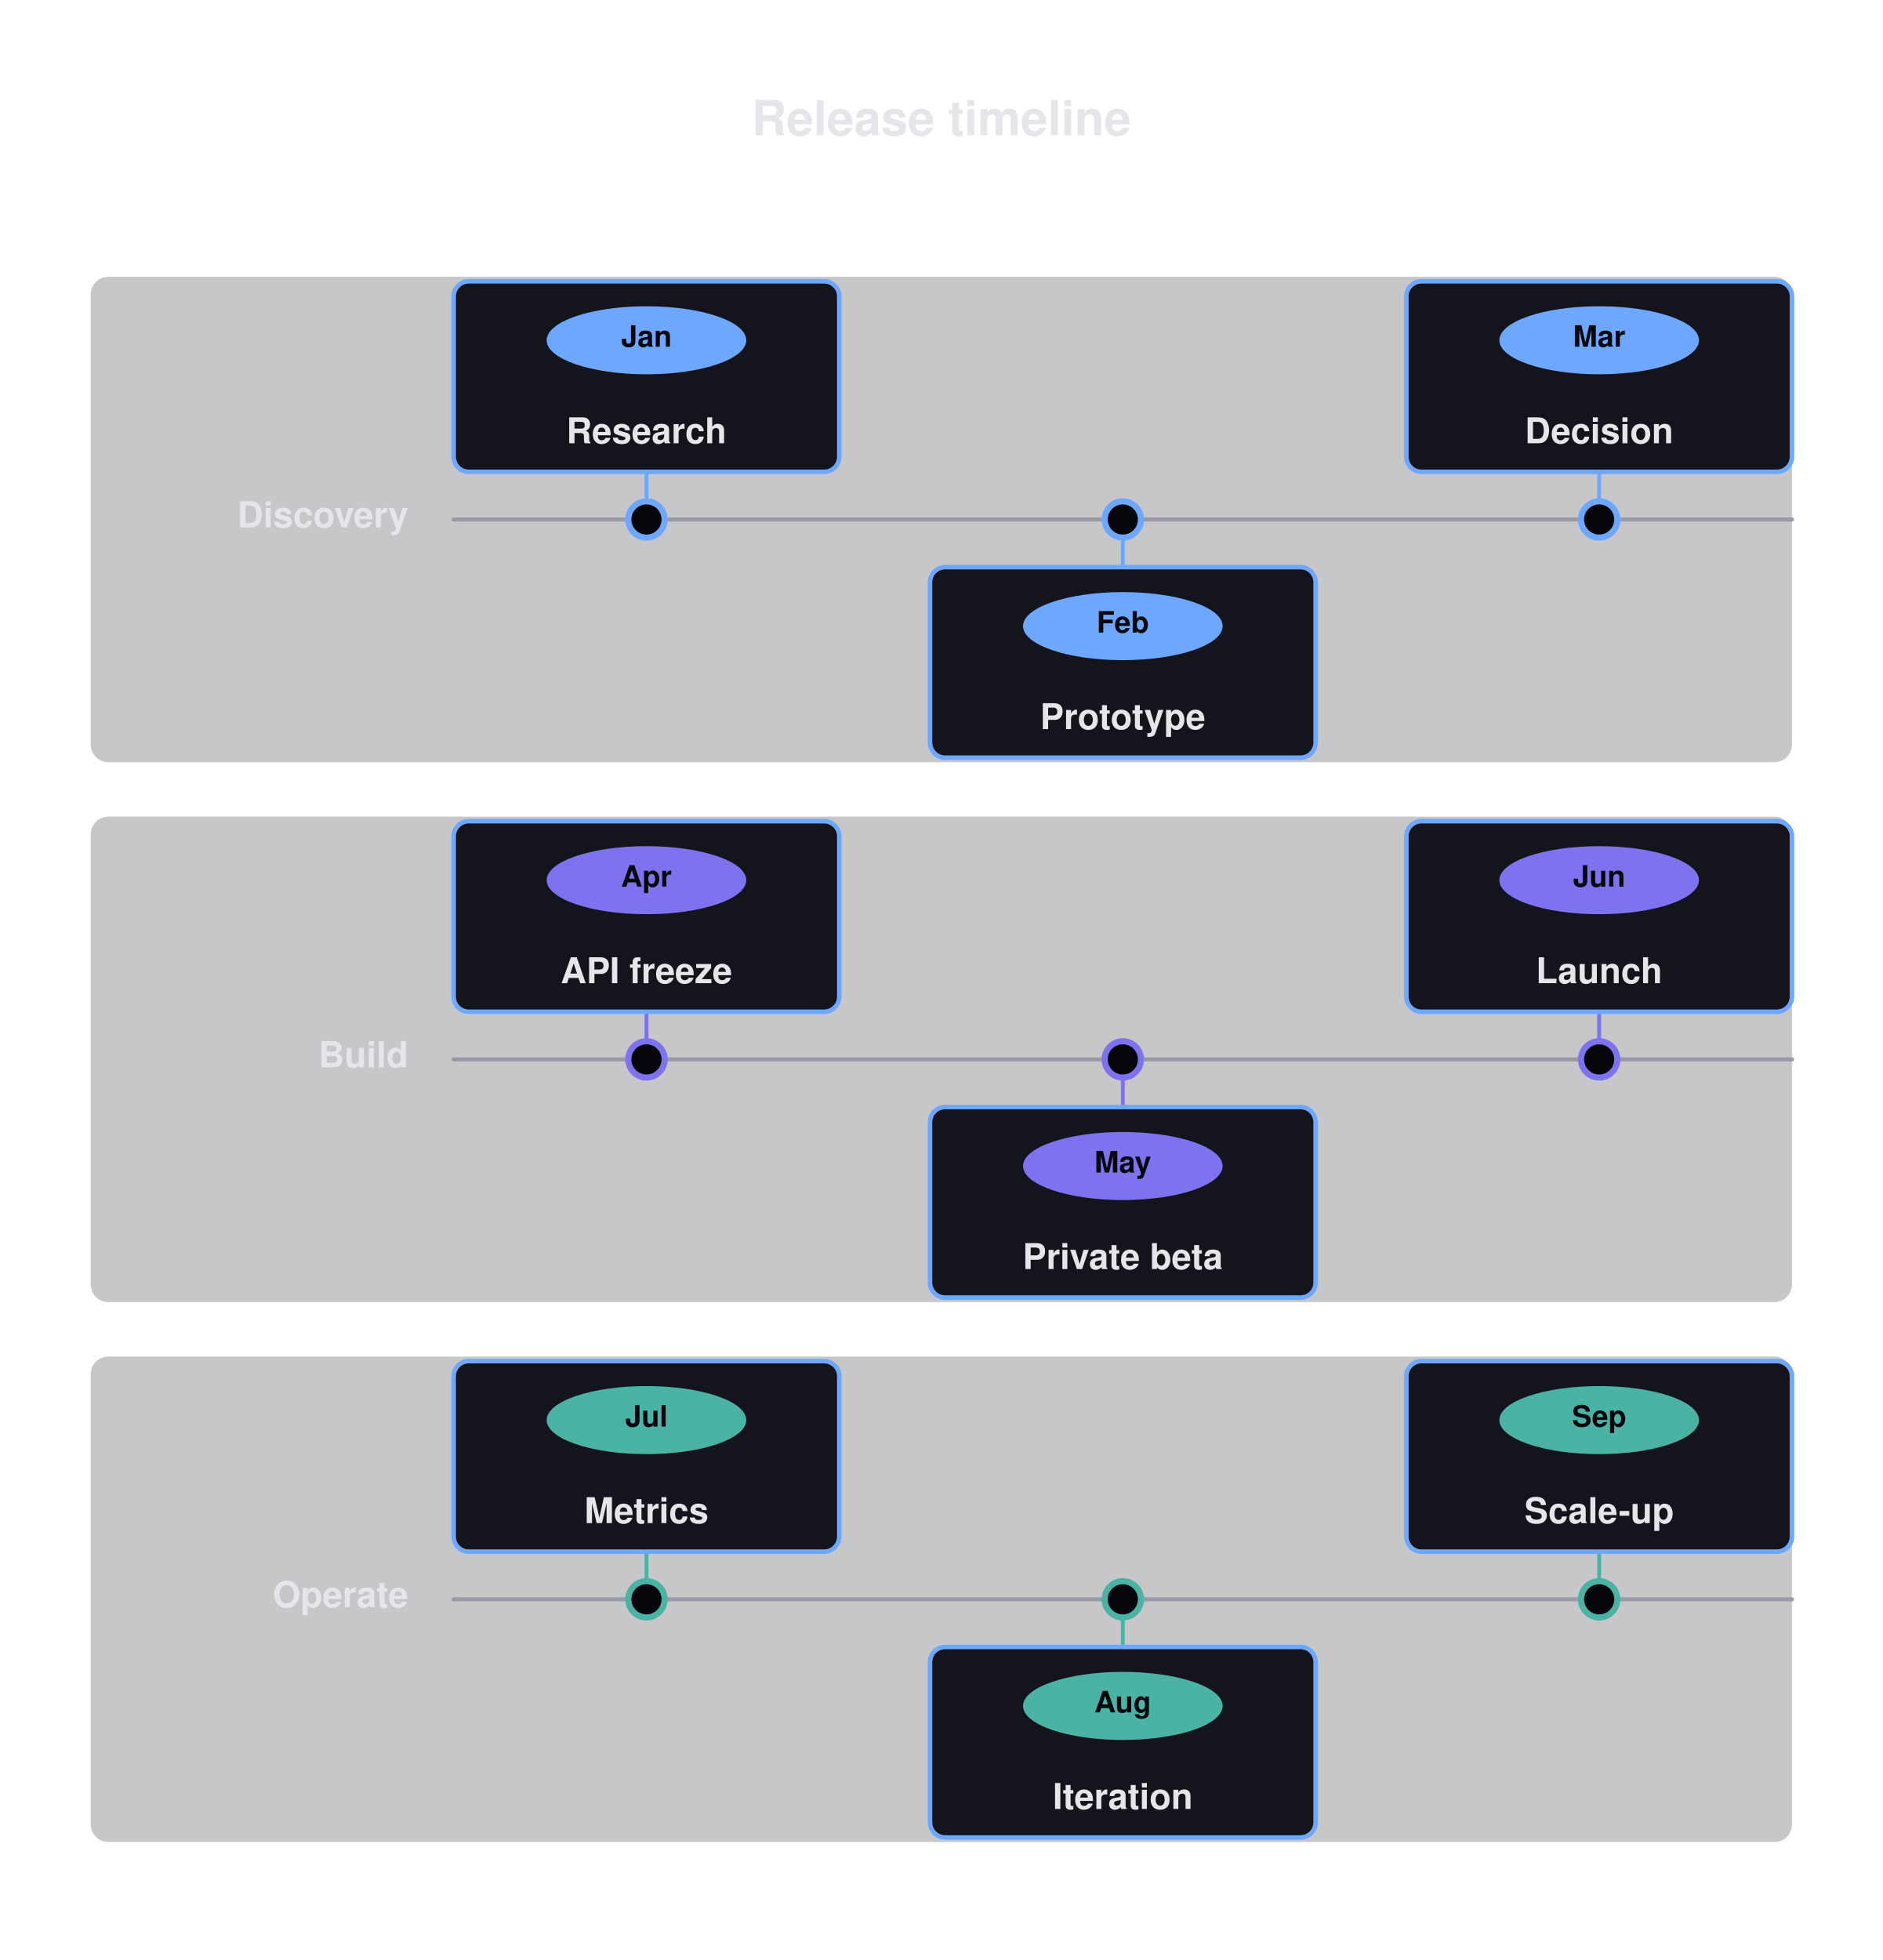
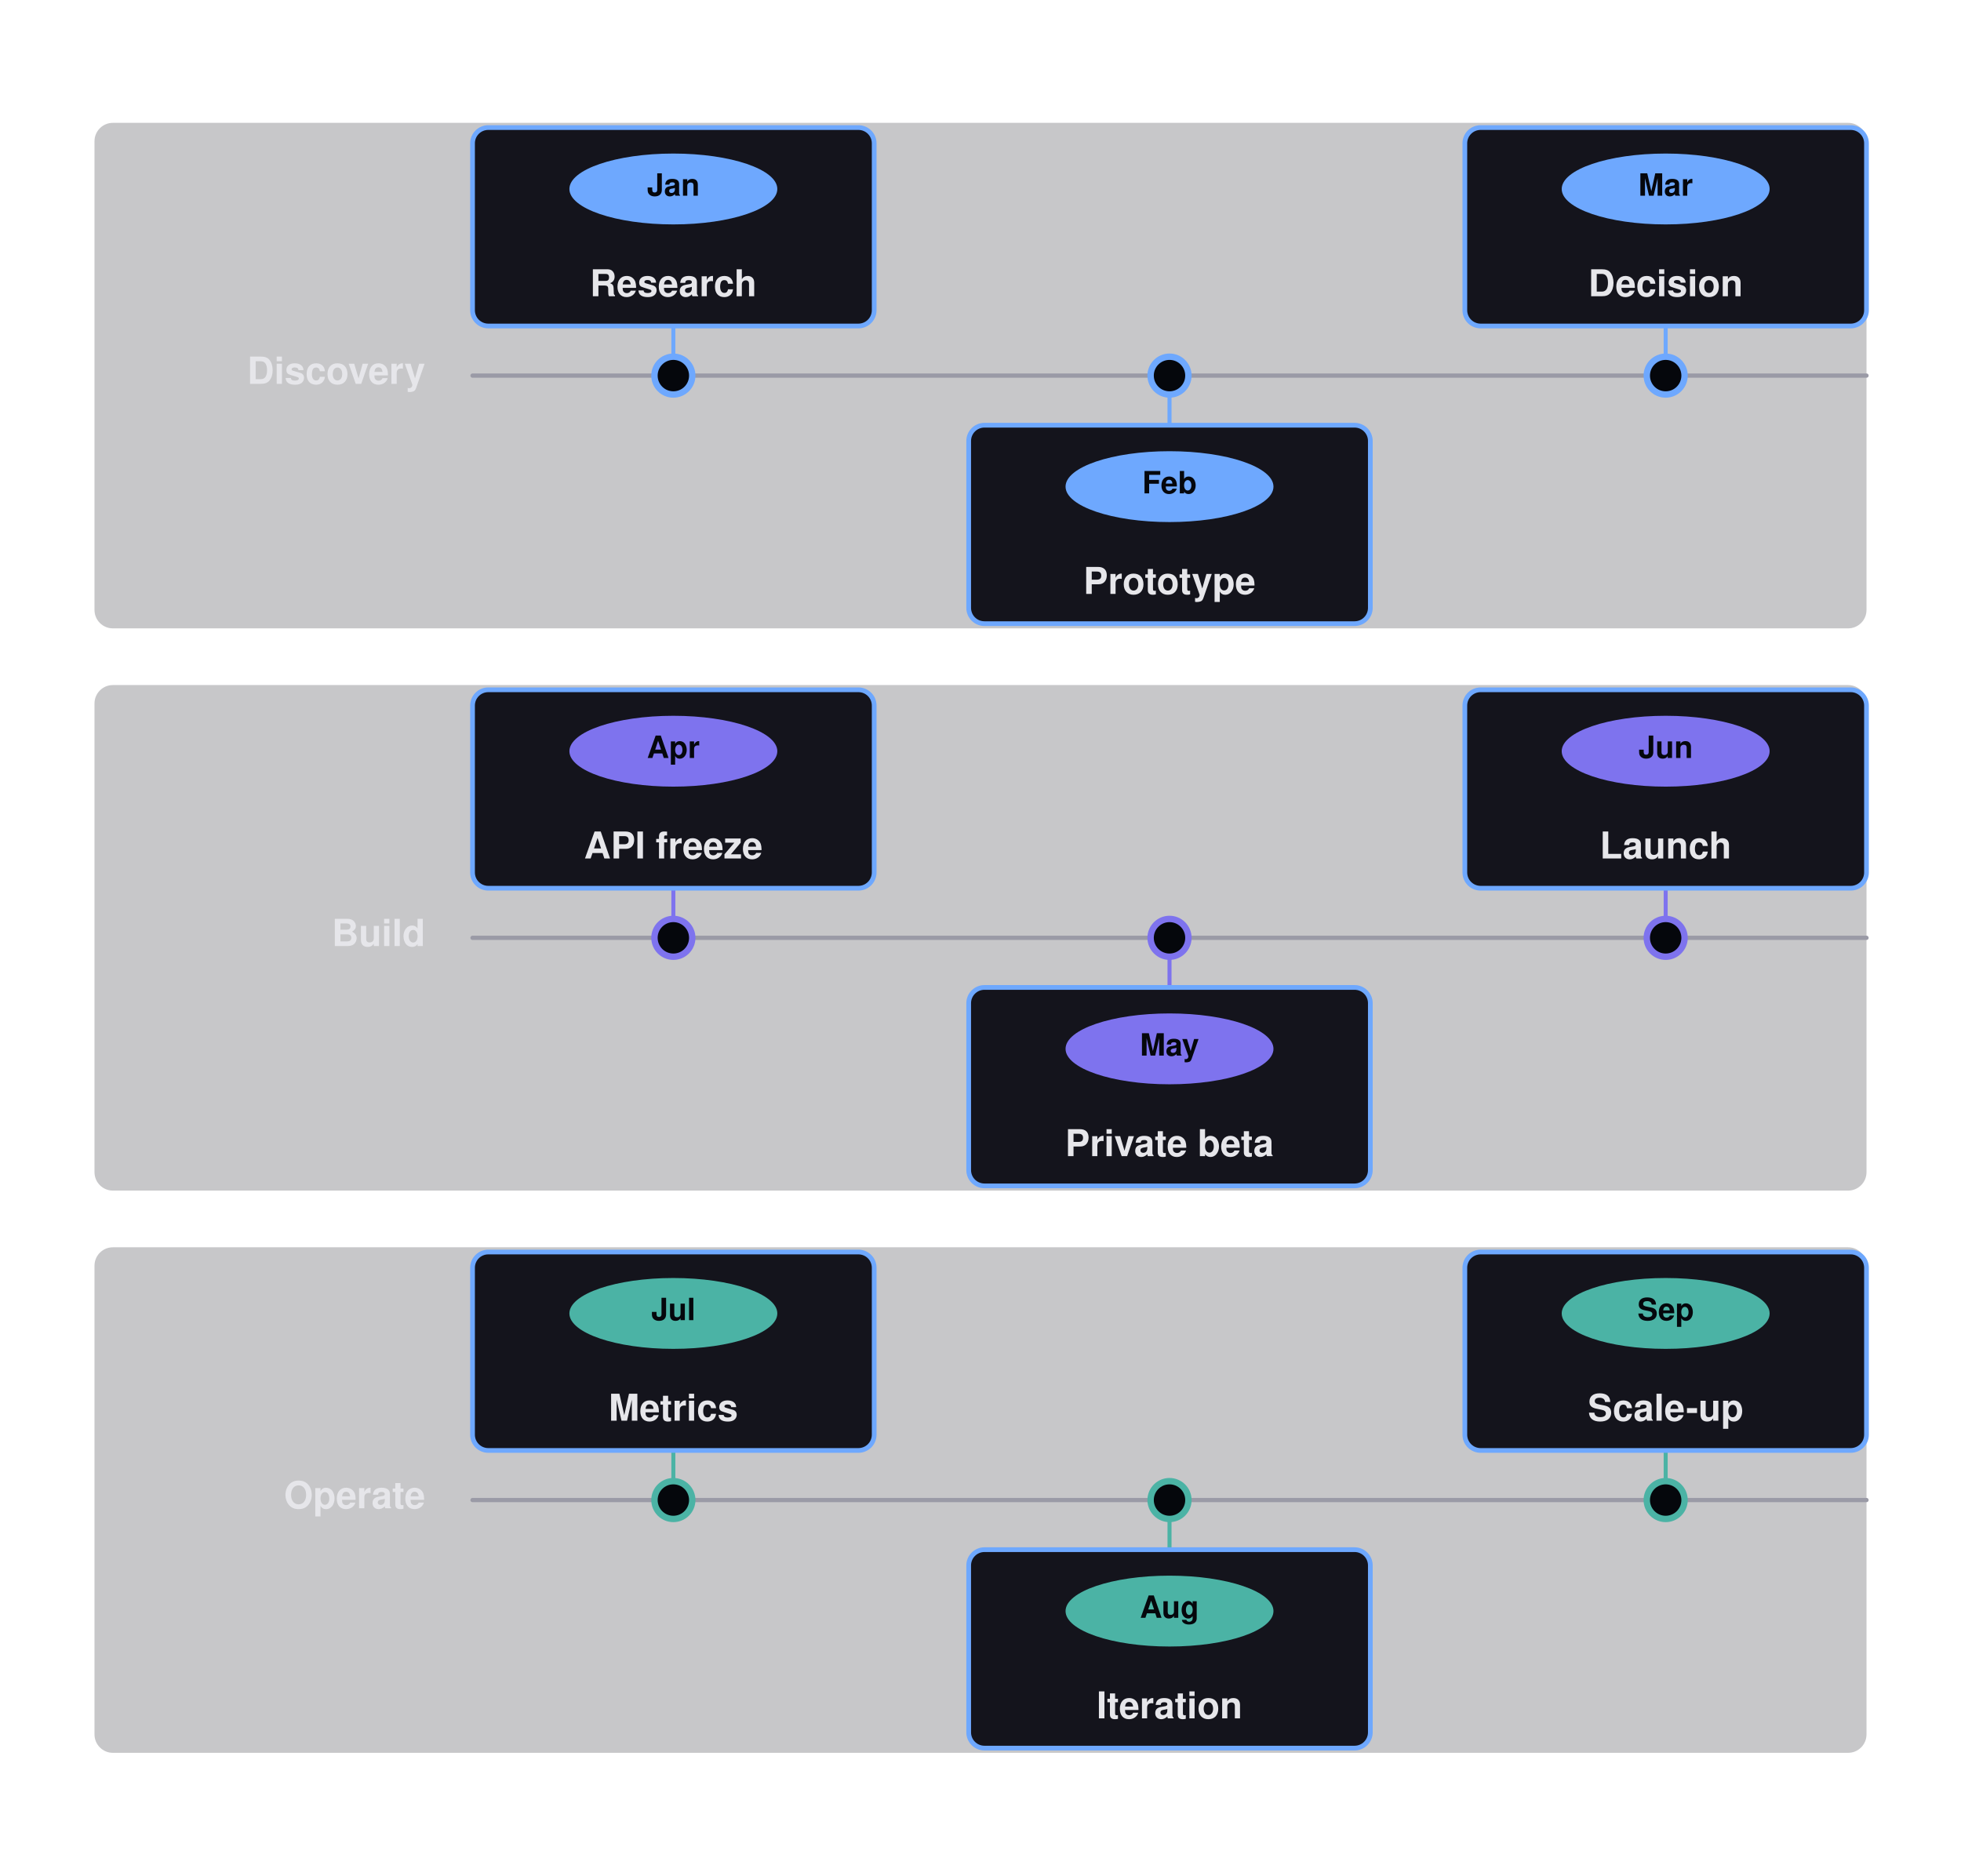
- <svg xmlns="http://www.w3.org/2000/svg" version="1.1" width="747" height="777.6" viewBox="0 0 747 777.6" class="atelier-diagram" data-renderer="atelier/diagram" role="img">
-   <rect x="0" y="0" width="747" height="777.6" fill="transparent" />
-   <text x="373.5" y="53.66" font-family="system-ui, -apple-system, Helvetica, Arial, sans-serif" font-size="19.2" font-weight="bold" text-anchor="middle" fill="var(--ink-0, #e6e6ea)">Release timeline</text>
-   <rect x="36" y="109.8" width="675" height="192.6" rx="7" fill="var(--surface-1, #14141c)" opacity="0.24" />
-   <line x1="180" y1="206.1" x2="711" y2="206.1" fill="none" stroke="var(--ink-1, #9a9aa6)" stroke-width="1.62" stroke-linecap="round" stroke-linejoin="round" />
-   <text x="162" y="209.24" font-family="system-ui, -apple-system, Helvetica, Arial, sans-serif" font-size="14.25" font-weight="bold" text-anchor="end" fill="var(--ink-0, #e6e6ea)">Discovery</text>
-   <line x1="256.5" y1="187.2" x2="256.5" y2="206.1" fill="none" stroke="var(--color-brand, #6ea8fe)" stroke-width="1.53" stroke-linecap="round" stroke-linejoin="round" />
-   <circle cx="256.5" cy="206.1" r="7.2" fill="var(--figure-canvas, #05070c)" stroke="var(--color-brand, #6ea8fe)" stroke-width="2.43" />
-   <rect x="180" y="111.6" width="153" height="75.6" rx="6" fill="var(--surface-1, #14141c)" stroke="var(--color-brand, #6ea8fe)" stroke-width="1.8" />
-   <rect x="216.9" y="121.5" width="79.2" height="27" rx="999" fill="var(--color-brand, #6ea8fe)" />
-   <text x="256.5" y="137.57" font-family="system-ui, -apple-system, Helvetica, Arial, sans-serif" font-size="11.7" font-weight="bold" text-anchor="middle" fill="var(--figure-canvas, #05070c)">Jan</text>
-   <text x="256.5" y="175.87" font-family="system-ui, -apple-system, Helvetica, Arial, sans-serif" font-size="14.1" font-weight="bold" text-anchor="middle" fill="var(--ink-0, #e6e6ea)">Research</text>
-   <line x1="445.5" y1="206.1" x2="445.5" y2="225" fill="none" stroke="var(--color-brand, #6ea8fe)" stroke-width="1.53" stroke-linecap="round" stroke-linejoin="round" />
-   <circle cx="445.5" cy="206.1" r="7.2" fill="var(--figure-canvas, #05070c)" stroke="var(--color-brand, #6ea8fe)" stroke-width="2.43" />
-   <rect x="369" y="225" width="153" height="75.6" rx="6" fill="var(--surface-1, #14141c)" stroke="var(--color-brand, #6ea8fe)" stroke-width="1.8" />
-   <rect x="405.9" y="234.9" width="79.2" height="27" rx="999" fill="var(--color-brand, #6ea8fe)" />
-   <text x="445.5" y="250.97" font-family="system-ui, -apple-system, Helvetica, Arial, sans-serif" font-size="11.7" font-weight="bold" text-anchor="middle" fill="var(--figure-canvas, #05070c)">Feb</text>
-   <text x="445.5" y="289.27" font-family="system-ui, -apple-system, Helvetica, Arial, sans-serif" font-size="14.1" font-weight="bold" text-anchor="middle" fill="var(--ink-0, #e6e6ea)">Prototype</text>
-   <line x1="634.5" y1="187.2" x2="634.5" y2="206.1" fill="none" stroke="var(--color-brand, #6ea8fe)" stroke-width="1.53" stroke-linecap="round" stroke-linejoin="round" />
-   <circle cx="634.5" cy="206.1" r="7.2" fill="var(--figure-canvas, #05070c)" stroke="var(--color-brand, #6ea8fe)" stroke-width="2.43" />
-   <rect x="558" y="111.6" width="153" height="75.6" rx="6" fill="var(--surface-1, #14141c)" stroke="var(--color-brand, #6ea8fe)" stroke-width="1.8" />
-   <rect x="594.9" y="121.5" width="79.2" height="27" rx="999" fill="var(--color-brand, #6ea8fe)" />
-   <text x="634.5" y="137.57" font-family="system-ui, -apple-system, Helvetica, Arial, sans-serif" font-size="11.7" font-weight="bold" text-anchor="middle" fill="var(--figure-canvas, #05070c)">Mar</text>
-   <text x="634.5" y="175.87" font-family="system-ui, -apple-system, Helvetica, Arial, sans-serif" font-size="14.1" font-weight="bold" text-anchor="middle" fill="var(--ink-0, #e6e6ea)">Decision</text>
-   <rect x="36" y="324" width="675" height="192.6" rx="7" fill="var(--surface-1, #14141c)" opacity="0.24" />
-   <line x1="180" y1="420.3" x2="711" y2="420.3" fill="none" stroke="var(--ink-1, #9a9aa6)" stroke-width="1.62" stroke-linecap="round" stroke-linejoin="round" />
-   <text x="162" y="423.44" font-family="system-ui, -apple-system, Helvetica, Arial, sans-serif" font-size="14.25" font-weight="bold" text-anchor="end" fill="var(--ink-0, #e6e6ea)">Build</text>
-   <line x1="256.5" y1="401.4" x2="256.5" y2="420.3" fill="none" stroke="var(--doc-figure-2, #7e73ee)" stroke-width="1.53" stroke-linecap="round" stroke-linejoin="round" />
-   <circle cx="256.5" cy="420.3" r="7.2" fill="var(--figure-canvas, #05070c)" stroke="var(--doc-figure-2, #7e73ee)" stroke-width="2.43" />
-   <rect x="180" y="325.8" width="153" height="75.6" rx="6" fill="var(--surface-1, #14141c)" stroke="var(--color-brand, #6ea8fe)" stroke-width="1.8" />
-   <rect x="216.9" y="335.7" width="79.2" height="27" rx="999" fill="var(--doc-figure-2, #7e73ee)" />
-   <text x="256.5" y="351.77" font-family="system-ui, -apple-system, Helvetica, Arial, sans-serif" font-size="11.7" font-weight="bold" text-anchor="middle" fill="var(--figure-canvas, #05070c)">Apr</text>
-   <text x="256.5" y="390.07" font-family="system-ui, -apple-system, Helvetica, Arial, sans-serif" font-size="14.1" font-weight="bold" text-anchor="middle" fill="var(--ink-0, #e6e6ea)">API freeze</text>
-   <line x1="445.5" y1="420.3" x2="445.5" y2="439.2" fill="none" stroke="var(--doc-figure-2, #7e73ee)" stroke-width="1.53" stroke-linecap="round" stroke-linejoin="round" />
-   <circle cx="445.5" cy="420.3" r="7.2" fill="var(--figure-canvas, #05070c)" stroke="var(--doc-figure-2, #7e73ee)" stroke-width="2.43" />
-   <rect x="369" y="439.2" width="153" height="75.6" rx="6" fill="var(--surface-1, #14141c)" stroke="var(--color-brand, #6ea8fe)" stroke-width="1.8" />
-   <rect x="405.9" y="449.1" width="79.2" height="27" rx="999" fill="var(--doc-figure-2, #7e73ee)" />
-   <text x="445.5" y="465.17" font-family="system-ui, -apple-system, Helvetica, Arial, sans-serif" font-size="11.7" font-weight="bold" text-anchor="middle" fill="var(--figure-canvas, #05070c)">May</text>
-   <text x="445.5" y="503.47" font-family="system-ui, -apple-system, Helvetica, Arial, sans-serif" font-size="14.1" font-weight="bold" text-anchor="middle" fill="var(--ink-0, #e6e6ea)">Private beta</text>
-   <line x1="634.5" y1="401.4" x2="634.5" y2="420.3" fill="none" stroke="var(--doc-figure-2, #7e73ee)" stroke-width="1.53" stroke-linecap="round" stroke-linejoin="round" />
-   <circle cx="634.5" cy="420.3" r="7.2" fill="var(--figure-canvas, #05070c)" stroke="var(--doc-figure-2, #7e73ee)" stroke-width="2.43" />
-   <rect x="558" y="325.8" width="153" height="75.6" rx="6" fill="var(--surface-1, #14141c)" stroke="var(--color-brand, #6ea8fe)" stroke-width="1.8" />
-   <rect x="594.9" y="335.7" width="79.2" height="27" rx="999" fill="var(--doc-figure-2, #7e73ee)" />
-   <text x="634.5" y="351.77" font-family="system-ui, -apple-system, Helvetica, Arial, sans-serif" font-size="11.7" font-weight="bold" text-anchor="middle" fill="var(--figure-canvas, #05070c)">Jun</text>
-   <text x="634.5" y="390.07" font-family="system-ui, -apple-system, Helvetica, Arial, sans-serif" font-size="14.1" font-weight="bold" text-anchor="middle" fill="var(--ink-0, #e6e6ea)">Launch</text>
-   <rect x="36" y="538.2" width="675" height="192.6" rx="7" fill="var(--surface-1, #14141c)" opacity="0.24" />
-   <line x1="180" y1="634.5" x2="711" y2="634.5" fill="none" stroke="var(--ink-1, #9a9aa6)" stroke-width="1.62" stroke-linecap="round" stroke-linejoin="round" />
-   <text x="162" y="637.64" font-family="system-ui, -apple-system, Helvetica, Arial, sans-serif" font-size="14.25" font-weight="bold" text-anchor="end" fill="var(--ink-0, #e6e6ea)">Operate</text>
-   <line x1="256.5" y1="615.6" x2="256.5" y2="634.5" fill="none" stroke="var(--doc-figure-3, #4bb3a5)" stroke-width="1.53" stroke-linecap="round" stroke-linejoin="round" />
-   <circle cx="256.5" cy="634.5" r="7.2" fill="var(--figure-canvas, #05070c)" stroke="var(--doc-figure-3, #4bb3a5)" stroke-width="2.43" />
-   <rect x="180" y="540" width="153" height="75.6" rx="6" fill="var(--surface-1, #14141c)" stroke="var(--color-brand, #6ea8fe)" stroke-width="1.8" />
-   <rect x="216.9" y="549.9" width="79.2" height="27" rx="999" fill="var(--doc-figure-3, #4bb3a5)" />
-   <text x="256.5" y="565.97" font-family="system-ui, -apple-system, Helvetica, Arial, sans-serif" font-size="11.7" font-weight="bold" text-anchor="middle" fill="var(--figure-canvas, #05070c)">Jul</text>
-   <text x="256.5" y="604.27" font-family="system-ui, -apple-system, Helvetica, Arial, sans-serif" font-size="14.1" font-weight="bold" text-anchor="middle" fill="var(--ink-0, #e6e6ea)">Metrics</text>
-   <line x1="445.5" y1="634.5" x2="445.5" y2="653.4" fill="none" stroke="var(--doc-figure-3, #4bb3a5)" stroke-width="1.53" stroke-linecap="round" stroke-linejoin="round" />
-   <circle cx="445.5" cy="634.5" r="7.2" fill="var(--figure-canvas, #05070c)" stroke="var(--doc-figure-3, #4bb3a5)" stroke-width="2.43" />
-   <rect x="369" y="653.4" width="153" height="75.6" rx="6" fill="var(--surface-1, #14141c)" stroke="var(--color-brand, #6ea8fe)" stroke-width="1.8" />
-   <rect x="405.9" y="663.3" width="79.2" height="27" rx="999" fill="var(--doc-figure-3, #4bb3a5)" />
-   <text x="445.5" y="679.37" font-family="system-ui, -apple-system, Helvetica, Arial, sans-serif" font-size="11.7" font-weight="bold" text-anchor="middle" fill="var(--figure-canvas, #05070c)">Aug</text>
-   <text x="445.5" y="717.67" font-family="system-ui, -apple-system, Helvetica, Arial, sans-serif" font-size="14.1" font-weight="bold" text-anchor="middle" fill="var(--ink-0, #e6e6ea)">Iteration</text>
-   <line x1="634.5" y1="615.6" x2="634.5" y2="634.5" fill="none" stroke="var(--doc-figure-3, #4bb3a5)" stroke-width="1.53" stroke-linecap="round" stroke-linejoin="round" />
-   <circle cx="634.5" cy="634.5" r="7.2" fill="var(--figure-canvas, #05070c)" stroke="var(--doc-figure-3, #4bb3a5)" stroke-width="2.43" />
-   <rect x="558" y="540" width="153" height="75.6" rx="6" fill="var(--surface-1, #14141c)" stroke="var(--color-brand, #6ea8fe)" stroke-width="1.8" />
-   <rect x="594.9" y="549.9" width="79.2" height="27" rx="999" fill="var(--doc-figure-3, #4bb3a5)" />
-   <text x="634.5" y="565.97" font-family="system-ui, -apple-system, Helvetica, Arial, sans-serif" font-size="11.7" font-weight="bold" text-anchor="middle" fill="var(--figure-canvas, #05070c)">Sep</text>
-   <text x="634.5" y="604.27" font-family="system-ui, -apple-system, Helvetica, Arial, sans-serif" font-size="14.1" font-weight="bold" text-anchor="middle" fill="var(--ink-0, #e6e6ea)">Scale-up</text>
+ <svg xmlns="http://www.w3.org/2000/svg" version="1.1" width="747" height="714.6" viewBox="0 0 747 714.6" class="atelier-diagram" data-renderer="atelier/diagram">
+   <rect x="0" y="0" width="747" height="714.6" fill="transparent" />
+   <rect x="36" y="46.8" width="675" height="192.6" rx="7" fill="var(--surface-1, #14141c)" opacity="0.24" />
+   <line x1="180" y1="143.1" x2="711" y2="143.1" fill="none" stroke="var(--ink-1, #9a9aa6)" stroke-width="1.62" stroke-linecap="round" stroke-linejoin="round" />
+   <text x="162" y="146.24" font-family="system-ui, -apple-system, Helvetica, Arial, sans-serif" font-size="14.25" font-weight="bold" text-anchor="end" fill="var(--ink-0, #e6e6ea)">Discovery</text>
+   <line x1="256.5" y1="124.2" x2="256.5" y2="143.1" fill="none" stroke="var(--color-brand, #6ea8fe)" stroke-width="1.53" stroke-linecap="round" stroke-linejoin="round" />
+   <circle cx="256.5" cy="143.1" r="7.2" fill="var(--figure-canvas, #05070c)" stroke="var(--color-brand, #6ea8fe)" stroke-width="2.43" />
+   <rect x="180" y="48.6" width="153" height="75.6" rx="6" fill="var(--surface-1, #14141c)" stroke="var(--color-brand, #6ea8fe)" stroke-width="1.8" />
+   <rect x="216.9" y="58.5" width="79.2" height="27" rx="999" fill="var(--color-brand, #6ea8fe)" />
+   <text x="256.5" y="74.57" font-family="system-ui, -apple-system, Helvetica, Arial, sans-serif" font-size="11.7" font-weight="bold" text-anchor="middle" fill="var(--figure-canvas, #05070c)">Jan</text>
+   <text x="256.5" y="112.87" font-family="system-ui, -apple-system, Helvetica, Arial, sans-serif" font-size="14.1" font-weight="bold" text-anchor="middle" fill="var(--ink-0, #e6e6ea)">Research</text>
+   <line x1="445.5" y1="143.1" x2="445.5" y2="162" fill="none" stroke="var(--color-brand, #6ea8fe)" stroke-width="1.53" stroke-linecap="round" stroke-linejoin="round" />
+   <circle cx="445.5" cy="143.1" r="7.2" fill="var(--figure-canvas, #05070c)" stroke="var(--color-brand, #6ea8fe)" stroke-width="2.43" />
+   <rect x="369" y="162" width="153" height="75.6" rx="6" fill="var(--surface-1, #14141c)" stroke="var(--color-brand, #6ea8fe)" stroke-width="1.8" />
+   <rect x="405.9" y="171.9" width="79.2" height="27" rx="999" fill="var(--color-brand, #6ea8fe)" />
+   <text x="445.5" y="187.97" font-family="system-ui, -apple-system, Helvetica, Arial, sans-serif" font-size="11.7" font-weight="bold" text-anchor="middle" fill="var(--figure-canvas, #05070c)">Feb</text>
+   <text x="445.5" y="226.27" font-family="system-ui, -apple-system, Helvetica, Arial, sans-serif" font-size="14.1" font-weight="bold" text-anchor="middle" fill="var(--ink-0, #e6e6ea)">Prototype</text>
+   <line x1="634.5" y1="124.2" x2="634.5" y2="143.1" fill="none" stroke="var(--color-brand, #6ea8fe)" stroke-width="1.53" stroke-linecap="round" stroke-linejoin="round" />
+   <circle cx="634.5" cy="143.1" r="7.2" fill="var(--figure-canvas, #05070c)" stroke="var(--color-brand, #6ea8fe)" stroke-width="2.43" />
+   <rect x="558" y="48.6" width="153" height="75.6" rx="6" fill="var(--surface-1, #14141c)" stroke="var(--color-brand, #6ea8fe)" stroke-width="1.8" />
+   <rect x="594.9" y="58.5" width="79.2" height="27" rx="999" fill="var(--color-brand, #6ea8fe)" />
+   <text x="634.5" y="74.57" font-family="system-ui, -apple-system, Helvetica, Arial, sans-serif" font-size="11.7" font-weight="bold" text-anchor="middle" fill="var(--figure-canvas, #05070c)">Mar</text>
+   <text x="634.5" y="112.87" font-family="system-ui, -apple-system, Helvetica, Arial, sans-serif" font-size="14.1" font-weight="bold" text-anchor="middle" fill="var(--ink-0, #e6e6ea)">Decision</text>
+   <rect x="36" y="261" width="675" height="192.6" rx="7" fill="var(--surface-1, #14141c)" opacity="0.24" />
+   <line x1="180" y1="357.3" x2="711" y2="357.3" fill="none" stroke="var(--ink-1, #9a9aa6)" stroke-width="1.62" stroke-linecap="round" stroke-linejoin="round" />
+   <text x="162" y="360.44" font-family="system-ui, -apple-system, Helvetica, Arial, sans-serif" font-size="14.25" font-weight="bold" text-anchor="end" fill="var(--ink-0, #e6e6ea)">Build</text>
+   <line x1="256.5" y1="338.4" x2="256.5" y2="357.3" fill="none" stroke="var(--doc-figure-2, #7e73ee)" stroke-width="1.53" stroke-linecap="round" stroke-linejoin="round" />
+   <circle cx="256.5" cy="357.3" r="7.2" fill="var(--figure-canvas, #05070c)" stroke="var(--doc-figure-2, #7e73ee)" stroke-width="2.43" />
+   <rect x="180" y="262.8" width="153" height="75.6" rx="6" fill="var(--surface-1, #14141c)" stroke="var(--color-brand, #6ea8fe)" stroke-width="1.8" />
+   <rect x="216.9" y="272.7" width="79.2" height="27" rx="999" fill="var(--doc-figure-2, #7e73ee)" />
+   <text x="256.5" y="288.77" font-family="system-ui, -apple-system, Helvetica, Arial, sans-serif" font-size="11.7" font-weight="bold" text-anchor="middle" fill="var(--figure-canvas, #05070c)">Apr</text>
+   <text x="256.5" y="327.07" font-family="system-ui, -apple-system, Helvetica, Arial, sans-serif" font-size="14.1" font-weight="bold" text-anchor="middle" fill="var(--ink-0, #e6e6ea)">API freeze</text>
+   <line x1="445.5" y1="357.3" x2="445.5" y2="376.2" fill="none" stroke="var(--doc-figure-2, #7e73ee)" stroke-width="1.53" stroke-linecap="round" stroke-linejoin="round" />
+   <circle cx="445.5" cy="357.3" r="7.2" fill="var(--figure-canvas, #05070c)" stroke="var(--doc-figure-2, #7e73ee)" stroke-width="2.43" />
+   <rect x="369" y="376.2" width="153" height="75.6" rx="6" fill="var(--surface-1, #14141c)" stroke="var(--color-brand, #6ea8fe)" stroke-width="1.8" />
+   <rect x="405.9" y="386.1" width="79.2" height="27" rx="999" fill="var(--doc-figure-2, #7e73ee)" />
+   <text x="445.5" y="402.17" font-family="system-ui, -apple-system, Helvetica, Arial, sans-serif" font-size="11.7" font-weight="bold" text-anchor="middle" fill="var(--figure-canvas, #05070c)">May</text>
+   <text x="445.5" y="440.47" font-family="system-ui, -apple-system, Helvetica, Arial, sans-serif" font-size="14.1" font-weight="bold" text-anchor="middle" fill="var(--ink-0, #e6e6ea)">Private beta</text>
+   <line x1="634.5" y1="338.4" x2="634.5" y2="357.3" fill="none" stroke="var(--doc-figure-2, #7e73ee)" stroke-width="1.53" stroke-linecap="round" stroke-linejoin="round" />
+   <circle cx="634.5" cy="357.3" r="7.2" fill="var(--figure-canvas, #05070c)" stroke="var(--doc-figure-2, #7e73ee)" stroke-width="2.43" />
+   <rect x="558" y="262.8" width="153" height="75.6" rx="6" fill="var(--surface-1, #14141c)" stroke="var(--color-brand, #6ea8fe)" stroke-width="1.8" />
+   <rect x="594.9" y="272.7" width="79.2" height="27" rx="999" fill="var(--doc-figure-2, #7e73ee)" />
+   <text x="634.5" y="288.77" font-family="system-ui, -apple-system, Helvetica, Arial, sans-serif" font-size="11.7" font-weight="bold" text-anchor="middle" fill="var(--figure-canvas, #05070c)">Jun</text>
+   <text x="634.5" y="327.07" font-family="system-ui, -apple-system, Helvetica, Arial, sans-serif" font-size="14.1" font-weight="bold" text-anchor="middle" fill="var(--ink-0, #e6e6ea)">Launch</text>
+   <rect x="36" y="475.2" width="675" height="192.6" rx="7" fill="var(--surface-1, #14141c)" opacity="0.24" />
+   <line x1="180" y1="571.5" x2="711" y2="571.5" fill="none" stroke="var(--ink-1, #9a9aa6)" stroke-width="1.62" stroke-linecap="round" stroke-linejoin="round" />
+   <text x="162" y="574.63" font-family="system-ui, -apple-system, Helvetica, Arial, sans-serif" font-size="14.25" font-weight="bold" text-anchor="end" fill="var(--ink-0, #e6e6ea)">Operate</text>
+   <line x1="256.5" y1="552.6" x2="256.5" y2="571.5" fill="none" stroke="var(--doc-figure-3, #4bb3a5)" stroke-width="1.53" stroke-linecap="round" stroke-linejoin="round" />
+   <circle cx="256.5" cy="571.5" r="7.2" fill="var(--figure-canvas, #05070c)" stroke="var(--doc-figure-3, #4bb3a5)" stroke-width="2.43" />
+   <rect x="180" y="477" width="153" height="75.6" rx="6" fill="var(--surface-1, #14141c)" stroke="var(--color-brand, #6ea8fe)" stroke-width="1.8" />
+   <rect x="216.9" y="486.9" width="79.2" height="27" rx="999" fill="var(--doc-figure-3, #4bb3a5)" />
+   <text x="256.5" y="502.97" font-family="system-ui, -apple-system, Helvetica, Arial, sans-serif" font-size="11.7" font-weight="bold" text-anchor="middle" fill="var(--figure-canvas, #05070c)">Jul</text>
+   <text x="256.5" y="541.27" font-family="system-ui, -apple-system, Helvetica, Arial, sans-serif" font-size="14.1" font-weight="bold" text-anchor="middle" fill="var(--ink-0, #e6e6ea)">Metrics</text>
+   <line x1="445.5" y1="571.5" x2="445.5" y2="590.4" fill="none" stroke="var(--doc-figure-3, #4bb3a5)" stroke-width="1.53" stroke-linecap="round" stroke-linejoin="round" />
+   <circle cx="445.5" cy="571.5" r="7.2" fill="var(--figure-canvas, #05070c)" stroke="var(--doc-figure-3, #4bb3a5)" stroke-width="2.43" />
+   <rect x="369" y="590.4" width="153" height="75.6" rx="6" fill="var(--surface-1, #14141c)" stroke="var(--color-brand, #6ea8fe)" stroke-width="1.8" />
+   <rect x="405.9" y="600.3" width="79.2" height="27" rx="999" fill="var(--doc-figure-3, #4bb3a5)" />
+   <text x="445.5" y="616.37" font-family="system-ui, -apple-system, Helvetica, Arial, sans-serif" font-size="11.7" font-weight="bold" text-anchor="middle" fill="var(--figure-canvas, #05070c)">Aug</text>
+   <text x="445.5" y="654.67" font-family="system-ui, -apple-system, Helvetica, Arial, sans-serif" font-size="14.1" font-weight="bold" text-anchor="middle" fill="var(--ink-0, #e6e6ea)">Iteration</text>
+   <line x1="634.5" y1="552.6" x2="634.5" y2="571.5" fill="none" stroke="var(--doc-figure-3, #4bb3a5)" stroke-width="1.53" stroke-linecap="round" stroke-linejoin="round" />
+   <circle cx="634.5" cy="571.5" r="7.2" fill="var(--figure-canvas, #05070c)" stroke="var(--doc-figure-3, #4bb3a5)" stroke-width="2.43" />
+   <rect x="558" y="477" width="153" height="75.6" rx="6" fill="var(--surface-1, #14141c)" stroke="var(--color-brand, #6ea8fe)" stroke-width="1.8" />
+   <rect x="594.9" y="486.9" width="79.2" height="27" rx="999" fill="var(--doc-figure-3, #4bb3a5)" />
+   <text x="634.5" y="502.97" font-family="system-ui, -apple-system, Helvetica, Arial, sans-serif" font-size="11.7" font-weight="bold" text-anchor="middle" fill="var(--figure-canvas, #05070c)">Sep</text>
+   <text x="634.5" y="541.27" font-family="system-ui, -apple-system, Helvetica, Arial, sans-serif" font-size="14.1" font-weight="bold" text-anchor="middle" fill="var(--ink-0, #e6e6ea)">Scale-up</text>
</svg>
